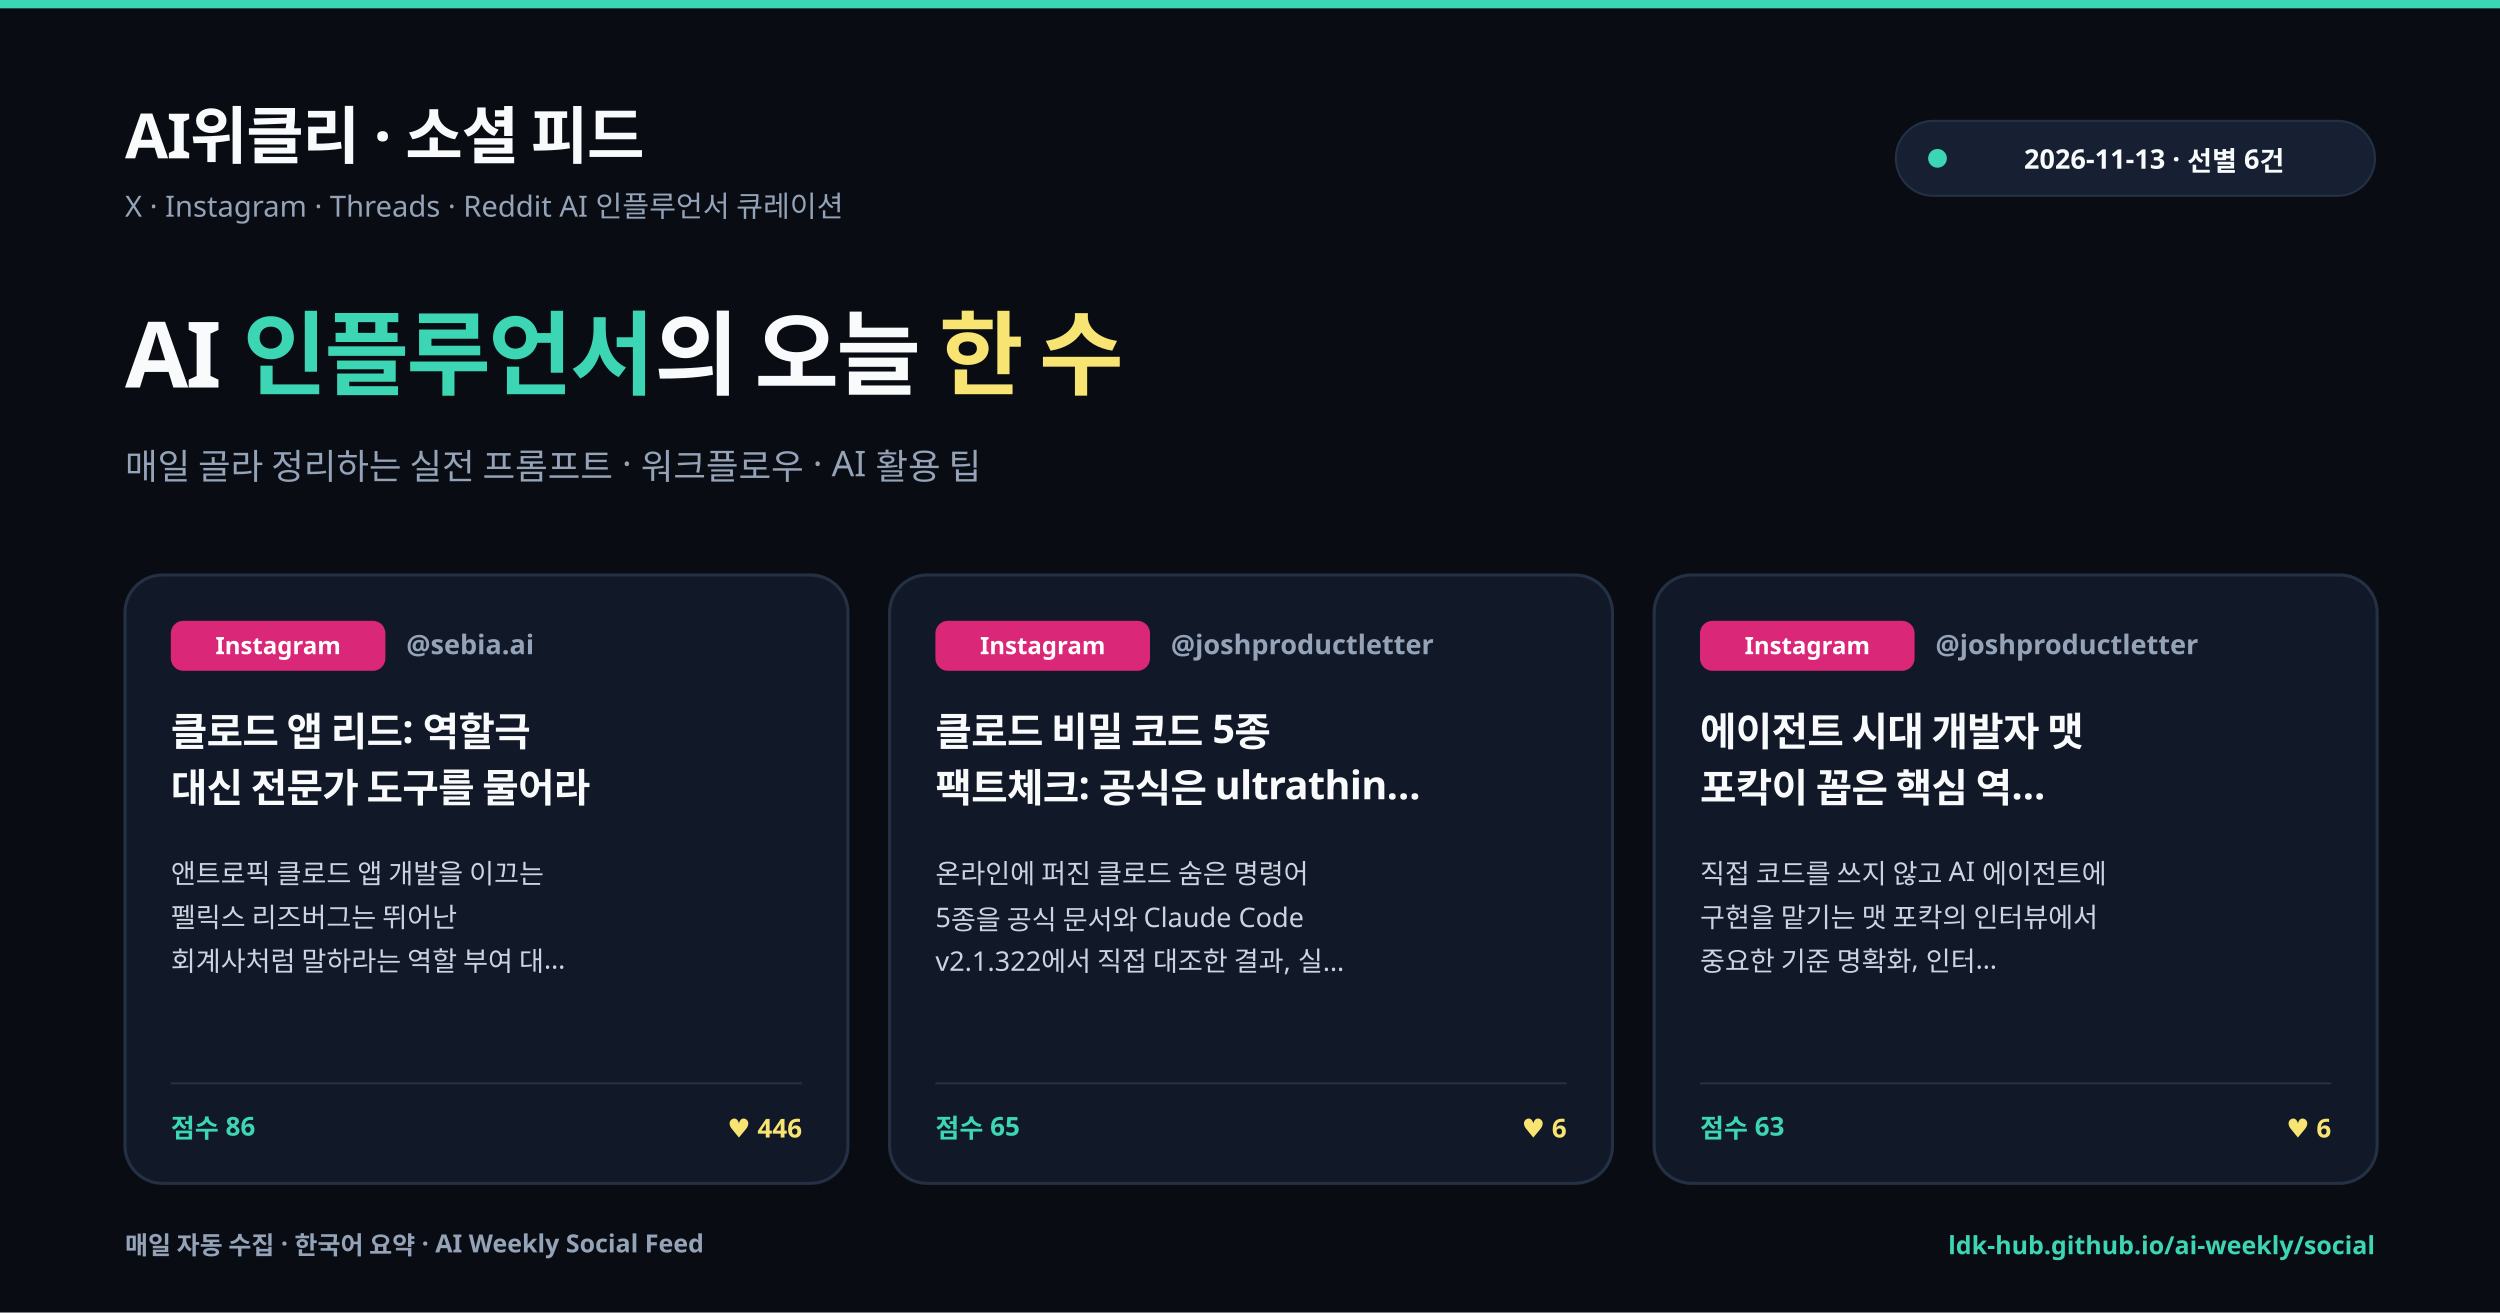
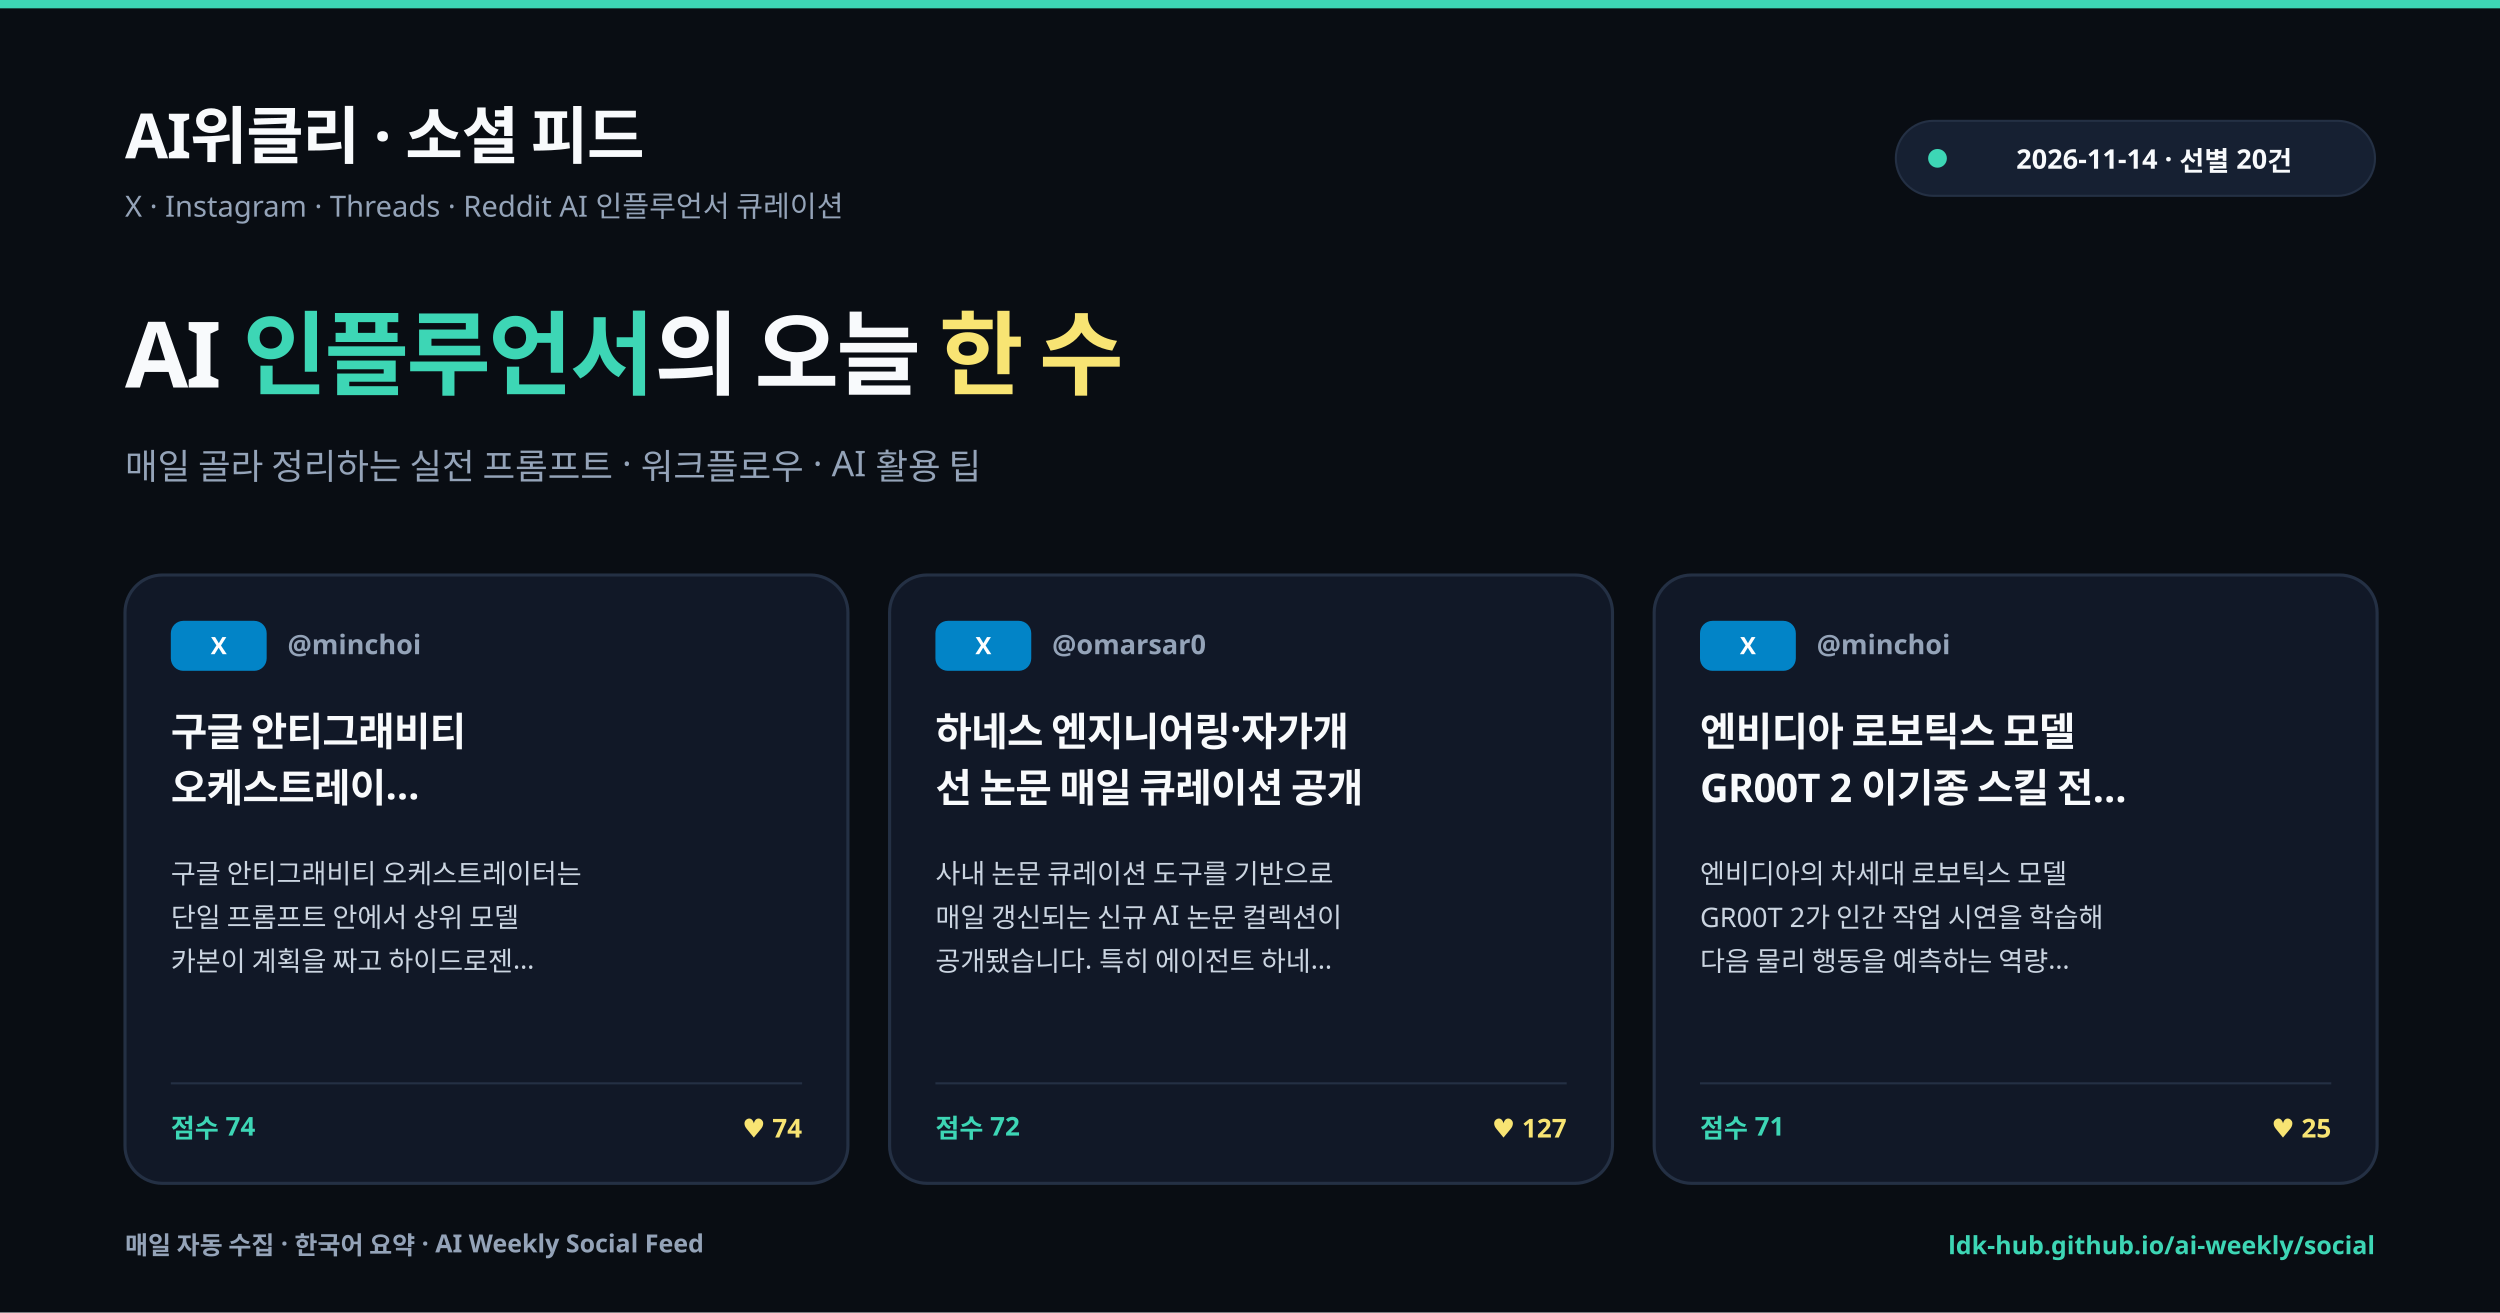
<svg xmlns="http://www.w3.org/2000/svg" viewBox="0 0 1200 630" width="1200" height="630" font-family="'Apple SD Gothic Neo', 'Pretendard', 'Noto Sans KR', 'Malgun Gothic', sans-serif">
  <defs>
    <clipPath id="socCardClip0">
      <rect x="0" y="0" width="347" height="292" rx="18" />
    </clipPath>
    <clipPath id="socCardClip1">
      <rect x="0" y="0" width="347" height="292" rx="18" />
    </clipPath>
    <clipPath id="socCardClip2">
      <rect x="0" y="0" width="347" height="292" rx="18" />
    </clipPath>
  </defs>
  <rect width="1200" height="630" fill="#090d13" />
  <rect x="0" y="0" width="1200" height="4" fill="#3dd6b5" />
  <text x="60" y="76" font-size="30" font-weight="700" fill="#f8fafc" letter-spacing="-0.6">AI위클리 · 소셜 피드</text>
  <text x="60" y="104" font-size="14" font-weight="500" fill="#94a3b8">X · Instagram · Threads · Reddit AI 인플루언서 큐레이션</text>
  <g transform="translate(910, 58)">
    <rect x="0" y="0" width="230" height="36" rx="18" fill="#162032" stroke="#243044" stroke-width="1" />
    <circle cx="20" cy="18" r="4.5" fill="#3dd6b5" />
-     <text x="124" y="23" font-size="13" font-weight="600" fill="#f8fafc" text-anchor="middle">2026-11-13 · 선별 6건</text>
+     <text x="124" y="23" font-size="13" font-weight="600" fill="#f8fafc" text-anchor="middle">2026-11-14 · 선별 20건</text>
  </g>
  <text x="60" y="186" font-size="44" font-weight="700" fill="#f8fafc" letter-spacing="-1.2">AI <tspan fill="#3dd6b5">인플루언서</tspan>의 오늘 <tspan fill="#f8e473">한 수</tspan>
  </text>
  <text x="60" y="230" font-size="17" font-weight="500" fill="#94a3b8">매일 골라 정리하는 실전 프롬프트 · 워크플로우 · AI 활용 팁</text>
  <g transform="translate(60, 276)">
    <rect x="0" y="0" width="347" height="292" rx="18" fill="#111827" stroke="#243044" stroke-width="1.5" />
    <g clip-path="url(#socCardClip0)">
-       <rect x="22" y="22" width="103" height="24" rx="6" fill="#db2777" />
-       <text x="73.5" y="38" font-size="11.5" font-weight="700" fill="#ffffff" text-anchor="middle">Instagram</text>
-       <text x="135" y="38" font-size="13" font-weight="600" fill="#94a3b8">@sebia.ai</text>
-       <text x="22" y="82" font-size="19" font-weight="700" fill="#f8fafc" letter-spacing="-0.3">클로드 앱 리드: 역할극</text>
-       <text x="22" y="109" font-size="19" font-weight="700" fill="#f8fafc" letter-spacing="-0.3">대신 전문가 도구를 물어라</text>
-       <text x="22" y="148" font-size="13" font-weight="500" fill="#cbd5e1">앤트로픽 클로드 앱 개발을 이끄는</text>
-       <text x="22" y="169" font-size="13" font-weight="500" fill="#cbd5e1">펠릭스 리즈버그는 뛰어난</text>
-       <text x="22" y="190" font-size="13" font-weight="500" fill="#cbd5e1">회계사처럼 말하라는 역할 부여 대…</text>
+       <rect x="22" y="22" width="46" height="24" rx="6" fill="#0284c7" />
+       <text x="45" y="38" font-size="11.5" font-weight="700" fill="#ffffff" text-anchor="middle">X</text>
+       <text x="78" y="38" font-size="13" font-weight="600" fill="#94a3b8">@minchoi</text>
+       <text x="22" y="82" font-size="19" font-weight="700" fill="#f8fafc" letter-spacing="-0.3">구글 안티그래비티</text>
+       <text x="22" y="109" font-size="19" font-weight="700" fill="#f8fafc" letter-spacing="-0.3">오케스트레이…</text>
+       <text x="22" y="148" font-size="13" font-weight="500" fill="#cbd5e1">구글 안티그래비티 오케스트레이터는</text>
+       <text x="22" y="169" font-size="13" font-weight="500" fill="#cbd5e1">단일 프롬프트 안에서 상위 모델</text>
+       <text x="22" y="190" font-size="13" font-weight="500" fill="#cbd5e1">카본이 계획을 짜고 하이드로젠…</text>
      <line x1="22" y1="244" x2="325" y2="244" stroke="#243044" stroke-width="1" />
-       <text x="22" y="270" font-size="12.5" font-weight="700" fill="#3dd6b5">점수 86</text>
-       <text x="325" y="270" font-size="12.5" font-weight="600" fill="#f8e473" text-anchor="end">♥ 446</text>
+       <text x="22" y="270" font-size="12.5" font-weight="700" fill="#3dd6b5">점수 74</text>
+       <text x="325" y="270" font-size="12.5" font-weight="600" fill="#f8e473" text-anchor="end">♥ 74</text>
    </g>
  </g>
  <g transform="translate(427, 276)">
    <rect x="0" y="0" width="347" height="292" rx="18" fill="#111827" stroke="#243044" stroke-width="1.5" />
    <g clip-path="url(#socCardClip1)">
-       <rect x="22" y="22" width="103" height="24" rx="6" fill="#db2777" />
-       <text x="73.5" y="38" font-size="11.5" font-weight="700" fill="#ffffff" text-anchor="middle">Instagram</text>
-       <text x="135" y="38" font-size="13" font-weight="600" fill="#94a3b8">@joshproductletter</text>
-       <text x="22" y="82" font-size="19" font-weight="700" fill="#f8fafc" letter-spacing="-0.3">클로드 비밀 코드 5종</text>
-       <text x="22" y="109" font-size="19" font-weight="700" fill="#f8fafc" letter-spacing="-0.3">팩트체크: 공식은 ultrathin…</text>
-       <text x="22" y="148" font-size="13" font-weight="500" fill="#cbd5e1">온라인에 퍼진 클로드 숨은 명령어</text>
-       <text x="22" y="169" font-size="13" font-weight="500" fill="#cbd5e1">5종을 공식 문서와 Claude Code</text>
-       <text x="22" y="190" font-size="13" font-weight="500" fill="#cbd5e1">v2.1.322에서 직접 대조한 결과, 실…</text>
+       <rect x="22" y="22" width="46" height="24" rx="6" fill="#0284c7" />
+       <text x="45" y="38" font-size="11.5" font-weight="700" fill="#ffffff" text-anchor="middle">X</text>
+       <text x="78" y="38" font-size="13" font-weight="600" fill="#94a3b8">@omarsar0</text>
+       <text x="22" y="82" font-size="19" font-weight="700" fill="#f8fafc" letter-spacing="-0.3">하네스 엔지니어링·자가개</text>
+       <text x="22" y="109" font-size="19" font-weight="700" fill="#f8fafc" letter-spacing="-0.3">선 논문 매일 큐레이션 공개</text>
+       <text x="22" y="148" font-size="13" font-weight="500" fill="#cbd5e1">사내 논문 큐레이션 도구를 기반으로</text>
+       <text x="22" y="169" font-size="13" font-weight="500" fill="#cbd5e1">매일 갱신되는 신규 AI 논문 컬렉션이</text>
+       <text x="22" y="190" font-size="13" font-weight="500" fill="#cbd5e1">공개됐습니다. 특히 에이전트 하네…</text>
      <line x1="22" y1="244" x2="325" y2="244" stroke="#243044" stroke-width="1" />
-       <text x="22" y="270" font-size="12.5" font-weight="700" fill="#3dd6b5">점수 65</text>
-       <text x="325" y="270" font-size="12.5" font-weight="600" fill="#f8e473" text-anchor="end">♥ 6</text>
+       <text x="22" y="270" font-size="12.5" font-weight="700" fill="#3dd6b5">점수 72</text>
+       <text x="325" y="270" font-size="12.5" font-weight="600" fill="#f8e473" text-anchor="end">♥ 127</text>
    </g>
  </g>
  <g transform="translate(794, 276)">
    <rect x="0" y="0" width="347" height="292" rx="18" fill="#111827" stroke="#243044" stroke-width="1.5" />
    <g clip-path="url(#socCardClip2)">
-       <rect x="22" y="22" width="103" height="24" rx="6" fill="#db2777" />
-       <text x="73.5" y="38" font-size="11.5" font-weight="700" fill="#ffffff" text-anchor="middle">Instagram</text>
-       <text x="135" y="38" font-size="13" font-weight="600" fill="#94a3b8">@joshproductletter</text>
-       <text x="22" y="82" font-size="19" font-weight="700" fill="#f8fafc" letter-spacing="-0.3">에이전트 시대 개발자 맷</text>
-       <text x="22" y="109" font-size="19" font-weight="700" fill="#f8fafc" letter-spacing="-0.3">포칵이 꼽은 핵심 역…</text>
-       <text x="22" y="148" font-size="13" font-weight="500" fill="#cbd5e1">직접 코드를 쓰지 않고 AI 에이전트에</text>
-       <text x="22" y="169" font-size="13" font-weight="500" fill="#cbd5e1">구현을 맡기는 맷 포칵의 인터뷰에서</text>
-       <text x="22" y="190" font-size="13" font-weight="500" fill="#cbd5e1">중요한 기준 명확화, 인터…</text>
+       <rect x="22" y="22" width="46" height="24" rx="6" fill="#0284c7" />
+       <text x="45" y="38" font-size="11.5" font-weight="700" fill="#ffffff" text-anchor="middle">X</text>
+       <text x="78" y="38" font-size="13" font-weight="600" fill="#94a3b8">@minchoi</text>
+       <text x="22" y="82" font-size="19" font-weight="700" fill="#f8fafc" letter-spacing="-0.3">엔비디아 로보틱스 모델</text>
+       <text x="22" y="109" font-size="19" font-weight="700" fill="#f8fafc" letter-spacing="-0.3">GR00T 2 이기종 스킬 전…</text>
+       <text x="22" y="148" font-size="13" font-weight="500" fill="#cbd5e1">엔비디아의 차세대 로보틱스 모델</text>
+       <text x="22" y="169" font-size="13" font-weight="500" fill="#cbd5e1">GR00T 2가 인간 작업 시연을 학습해</text>
+       <text x="22" y="190" font-size="13" font-weight="500" fill="#cbd5e1">다음 물리 행동을 예측하는 역량…</text>
      <line x1="22" y1="244" x2="325" y2="244" stroke="#243044" stroke-width="1" />
-       <text x="22" y="270" font-size="12.5" font-weight="700" fill="#3dd6b5">점수 63</text>
-       <text x="325" y="270" font-size="12.5" font-weight="600" fill="#f8e473" text-anchor="end">♥ 6</text>
+       <text x="22" y="270" font-size="12.5" font-weight="700" fill="#3dd6b5">점수 71</text>
+       <text x="325" y="270" font-size="12.5" font-weight="600" fill="#f8e473" text-anchor="end">♥ 25</text>
    </g>
  </g>
  <text x="60" y="602" font-size="12" font-weight="600" fill="#94a3b8">매일 자동 수집 · 한국어 요약 · AI Weekly Social Feed</text>
  <text x="1140" y="602" font-size="12" font-weight="600" fill="#3dd6b5" text-anchor="end">ldk-hub.github.io/ai-weekly/social</text>
</svg>
